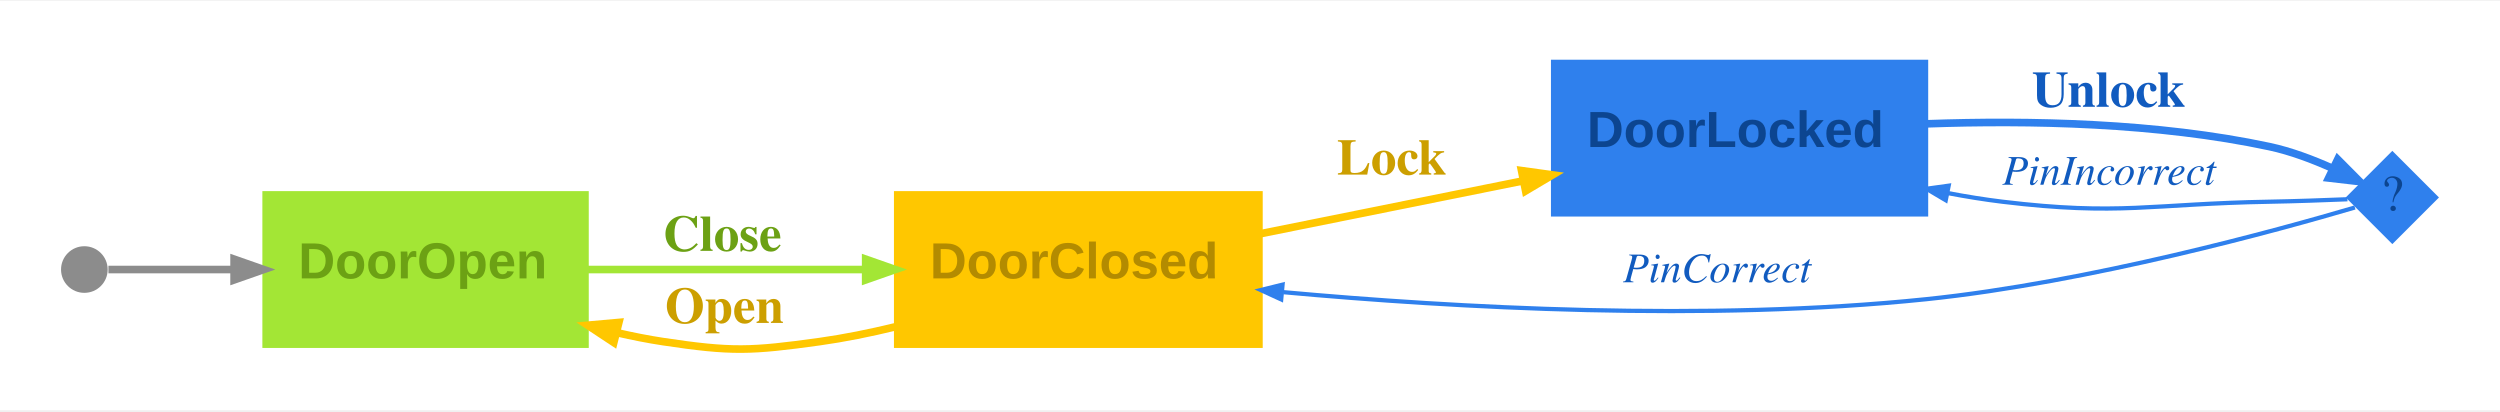
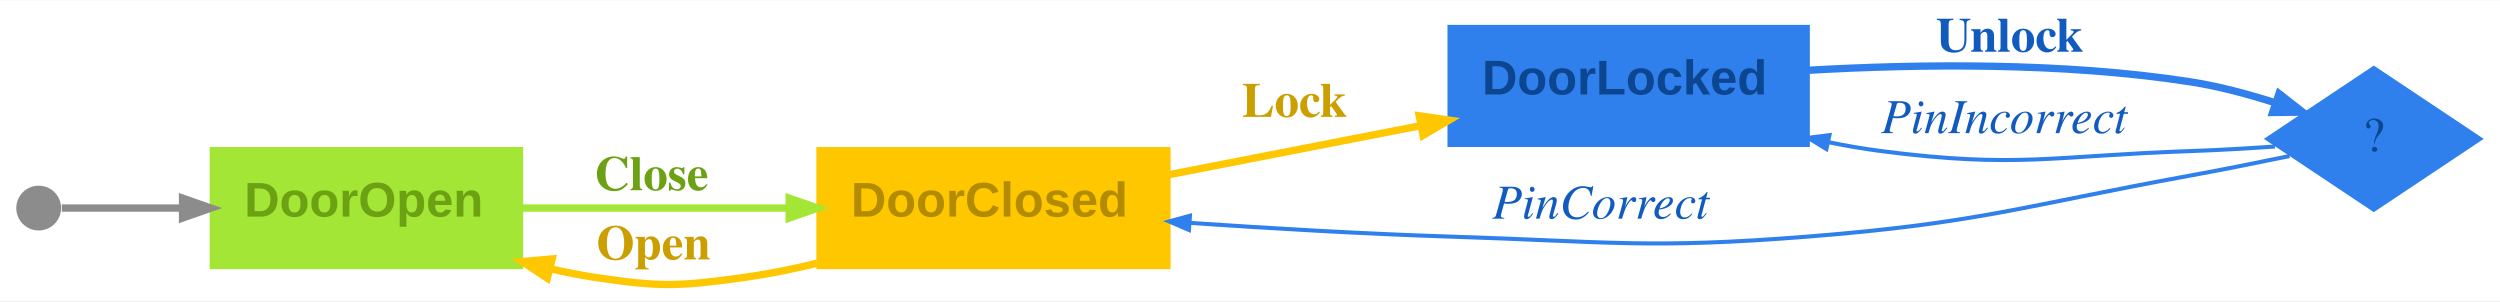
- <svg xmlns="http://www.w3.org/2000/svg" width="590pt" height="97pt" viewBox="0.00 0.00 589.80 96.59">
-   <g id="graph0" class="graph" transform="scale(1 1) rotate(0) translate(14.4 82.19)">
-     <polygon fill="#ffffff" stroke="transparent" points="-14.4,14.4 -14.4,-82.19 575.4,-82.19 575.4,14.4 -14.4,14.4" />
+ <svg xmlns="http://www.w3.org/2000/svg" width="614pt" height="74pt" viewBox="0.00 0.00 614.00 73.79">
+   <g id="graph0" class="graph" transform="scale(1 1) rotate(0) translate(4 69.79)">
+     <polygon fill="#ffffff" stroke="transparent" points="-4,4 -4,-69.79 610,-69.79 610,4 -4,4" />
    <g id="node1" class="node">
-       <polygon fill="#a3e635" stroke="#a3e635" points="124,-36.79 48,-36.79 48,-0.79 124,-0.79 124,-36.79" />
+       <polygon fill="#a3e635" stroke="#a3e635" points="124,-33.29 48,-33.29 48,-4.29 124,-4.29 124,-33.29" />
      <text text-anchor="start" x="56" y="-16.69" font-family="Arial" font-weight="bold" font-size="12.00" fill="#6ca114">DoorOpen</text>
    </g>
    <g id="node3" class="node">
-       <polygon fill="#ffc700" stroke="#ffc700" points="283,-36.79 197,-36.79 197,-0.79 283,-0.79 283,-36.79" />
+       <polygon fill="#ffc700" stroke="#ffc700" points="283,-33.29 197,-33.29 197,-4.29 283,-4.29 283,-33.29" />
      <text text-anchor="start" x="205" y="-16.69" font-family="Arial" font-weight="bold" font-size="12.00" fill="#b38b00">DoorClosed</text>
    </g>
    <g id="edge2" class="edge">
      <path fill="none" stroke="#a3e635" stroke-width="1.8" d="M124.18,-18.79C143.92,-18.79 168.44,-18.79 189.74,-18.79" />
      <polygon fill="#a3e635" stroke="#a3e635" stroke-width="1.8" points="189.83,-21.24 196.83,-18.79 189.83,-16.34 189.83,-21.24" />
      <text text-anchor="start" x="142" y="-23.19" font-family="Times,serif" font-weight="bold" font-size="12.00" fill="#6ca114">Close</text>
    </g>
    <g id="node2" class="node">
      <ellipse fill="#8c8c8c" stroke="black" stroke-width="0" cx="5.5" cy="-18.79" rx="5.5" ry="5.5" />
    </g>
    <g id="edge1" class="edge">
      <path fill="none" stroke="#8c8c8c" stroke-width="1.8" d="M11.18,-18.79C17.3,-18.79 28.68,-18.79 40.71,-18.79" />
      <polygon fill="#8c8c8c" stroke="#8c8c8c" stroke-width="1.8" points="40.83,-21.24 47.83,-18.79 40.83,-16.34 40.83,-21.24" />
    </g>
    <g id="edge3" class="edge">
      <path fill="none" stroke="#ffc700" stroke-width="1.8" d="M196.7,-5.25C190.81,-3.82 184.79,-2.6 179,-1.79 162.71,0.47 158.26,0.66 142,-1.79 138.45,-2.33 134.81,-3.05 131.17,-3.89" />
      <polygon fill="#ffc700" stroke="#ffc700" stroke-width="1.8" points="130.41,-1.56 124.22,-5.65 131.61,-6.31 130.41,-1.56" />
      <text text-anchor="start" x="142.5" y="-6.19" font-family="Times,serif" font-weight="bold" font-size="12.00" fill="#cc9f00">Open</text>
    </g>
    <g id="node4" class="node">
-       <polygon fill="#2f80ed" stroke="#2f80ed" points="440,-67.79 352,-67.79 352,-31.79 440,-31.79 440,-67.79" />
-       <text text-anchor="start" x="360" y="-47.69" font-family="Arial" font-weight="bold" font-size="12.00" fill="#0c4590">DoorLocked</text>
+       <polygon fill="#2f80ed" stroke="#2f80ed" points="440,-63.29 352,-63.29 352,-34.29 440,-34.29 440,-63.29" />
+       <text text-anchor="start" x="360" y="-46.69" font-family="Arial" font-weight="bold" font-size="12.00" fill="#0c4590">DoorLocked</text>
    </g>
    <g id="edge4" class="edge">
-       <path fill="none" stroke="#ffc700" stroke-width="1.8" d="M283.08,-27.26C302.2,-31.11 324.96,-35.7 344.95,-39.72" />
-       <polygon fill="#ffc700" stroke="#ffc700" stroke-width="1.8" points="344.55,-42.14 351.9,-41.12 345.52,-37.33 344.55,-42.14" />
+       <path fill="none" stroke="#ffc700" stroke-width="1.8" d="M283.08,-26.99C302.2,-30.72 324.96,-35.15 344.95,-39.04" />
+       <polygon fill="#ffc700" stroke="#ffc700" stroke-width="1.8" points="344.56,-41.46 351.9,-40.4 345.5,-36.65 344.56,-41.46" />
      <text text-anchor="start" x="301" y="-41.19" font-family="Times,serif" font-weight="bold" font-size="12.00" fill="#cc9f00">Lock</text>
    </g>
    <g id="node5" class="node">
-       <polygon fill="#2f80ed" stroke="black" stroke-width="0" points="550,-46.79 539,-35.79 550,-24.79 561,-35.79 550,-46.79" />
-       <text text-anchor="middle" x="550" y="-32.69" font-family="Times,serif" font-size="12.00" fill="#0c4590">?</text>
+       <polygon fill="#2f80ed" stroke="black" stroke-width="0" points="579,-53.79 552,-35.79 579,-17.79 606,-35.79 579,-53.79" />
+       <text text-anchor="middle" x="579" y="-32.69" font-family="Times,serif" font-size="12.00" fill="#0c4590">?</text>
    </g>
    <g id="edge5" class="edge">
-       <path fill="none" stroke="#2f80ed" stroke-width="1.8" d="M440.22,-53.17C464.26,-54.03 494.58,-53.44 521,-47.79 526.02,-46.72 531.27,-44.73 535.84,-42.68" />
-       <polygon fill="#2f80ed" stroke="#2f80ed" stroke-width="1.8" points="537.11,-44.79 542.34,-39.53 534.97,-40.38 537.11,-44.79" />
-       <text text-anchor="start" x="465" y="-57.19" font-family="Times,serif" font-weight="bold" font-size="12.00" fill="#115bbf">Unlock</text>
+       <path fill="none" stroke="#2f80ed" stroke-width="1.8" d="M440.15,-52.64C467.25,-54.19 502.86,-54.63 534,-49.79 540.86,-48.73 548.12,-46.78 554.72,-44.67" />
+       <polygon fill="#2f80ed" stroke="#2f80ed" stroke-width="1.8" points="555.73,-46.91 561.58,-42.35 554.16,-42.27 555.73,-46.91" />
+       <text text-anchor="start" x="471.5" y="-57.19" font-family="Times,serif" font-weight="bold" font-size="12.00" fill="#115bbf">Unlock</text>
    </g>
    <g id="edge7" class="edge">
-       <path fill="none" stroke="#2f80ed" d="M541.17,-33.43C523.39,-28.19 478.55,-15.79 440,-11.79 388.33,-6.43 328.76,-9.77 288.37,-13.45" />
-       <polygon fill="#2f80ed" stroke="#2f80ed" points="287.86,-11.74 283.04,-13.95 288.18,-15.23 287.86,-11.74" />
-       <text text-anchor="start" x="368.5" y="-15.79" font-family="Times,serif" font-style="italic" font-size="10.00" fill="#115bbf">PinCorrect</text>
+       <path fill="none" stroke="#2f80ed" d="M558.32,-31.58C550.74,-30 541.98,-28.25 534,-26.79 492.38,-19.22 482.17,-15.14 440,-11.79 401.01,-8.7 391.09,-10.56 352,-11.79 331.09,-12.45 308.01,-13.81 288.33,-15.15" />
+       <polygon fill="#2f80ed" stroke="#2f80ed" points="288,-13.42 283.14,-15.51 288.25,-16.91 288,-13.42" />
+       <text text-anchor="start" x="362.5" y="-16.19" font-family="Times,serif" font-style="italic" font-size="12.00" fill="#115bbf">PinCorrect</text>
    </g>
    <g id="edge6" class="edge">
-       <path fill="none" stroke="#2f80ed" d="M539.41,-35.37C534.01,-35.15 527.13,-34.9 521,-34.79 493,-34.29 485.8,-31.43 458,-34.79 453.8,-35.3 449.47,-36 445.15,-36.82" />
-       <polygon fill="#2f80ed" stroke="#2f80ed" points="444.64,-35.14 440.08,-37.84 445.33,-38.57 444.64,-35.14" />
-       <text text-anchor="start" x="458" y="-38.79" font-family="Times,serif" font-style="italic" font-size="10.00" fill="#115bbf">PinIncorrect</text>
+       <path fill="none" stroke="#2f80ed" d="M554.72,-33.91C548.04,-33.45 540.73,-33.02 534,-32.79 500.24,-31.64 491.5,-28.47 458,-32.79 453.79,-33.34 449.45,-34.08 445.12,-34.96" />
+       <polygon fill="#2f80ed" stroke="#2f80ed" points="444.57,-33.29 440.05,-36.04 445.31,-36.71 444.57,-33.29" />
+       <text text-anchor="start" x="458" y="-37.19" font-family="Times,serif" font-style="italic" font-size="12.00" fill="#115bbf">PinIncorrect</text>
    </g>
  </g>
</svg>
